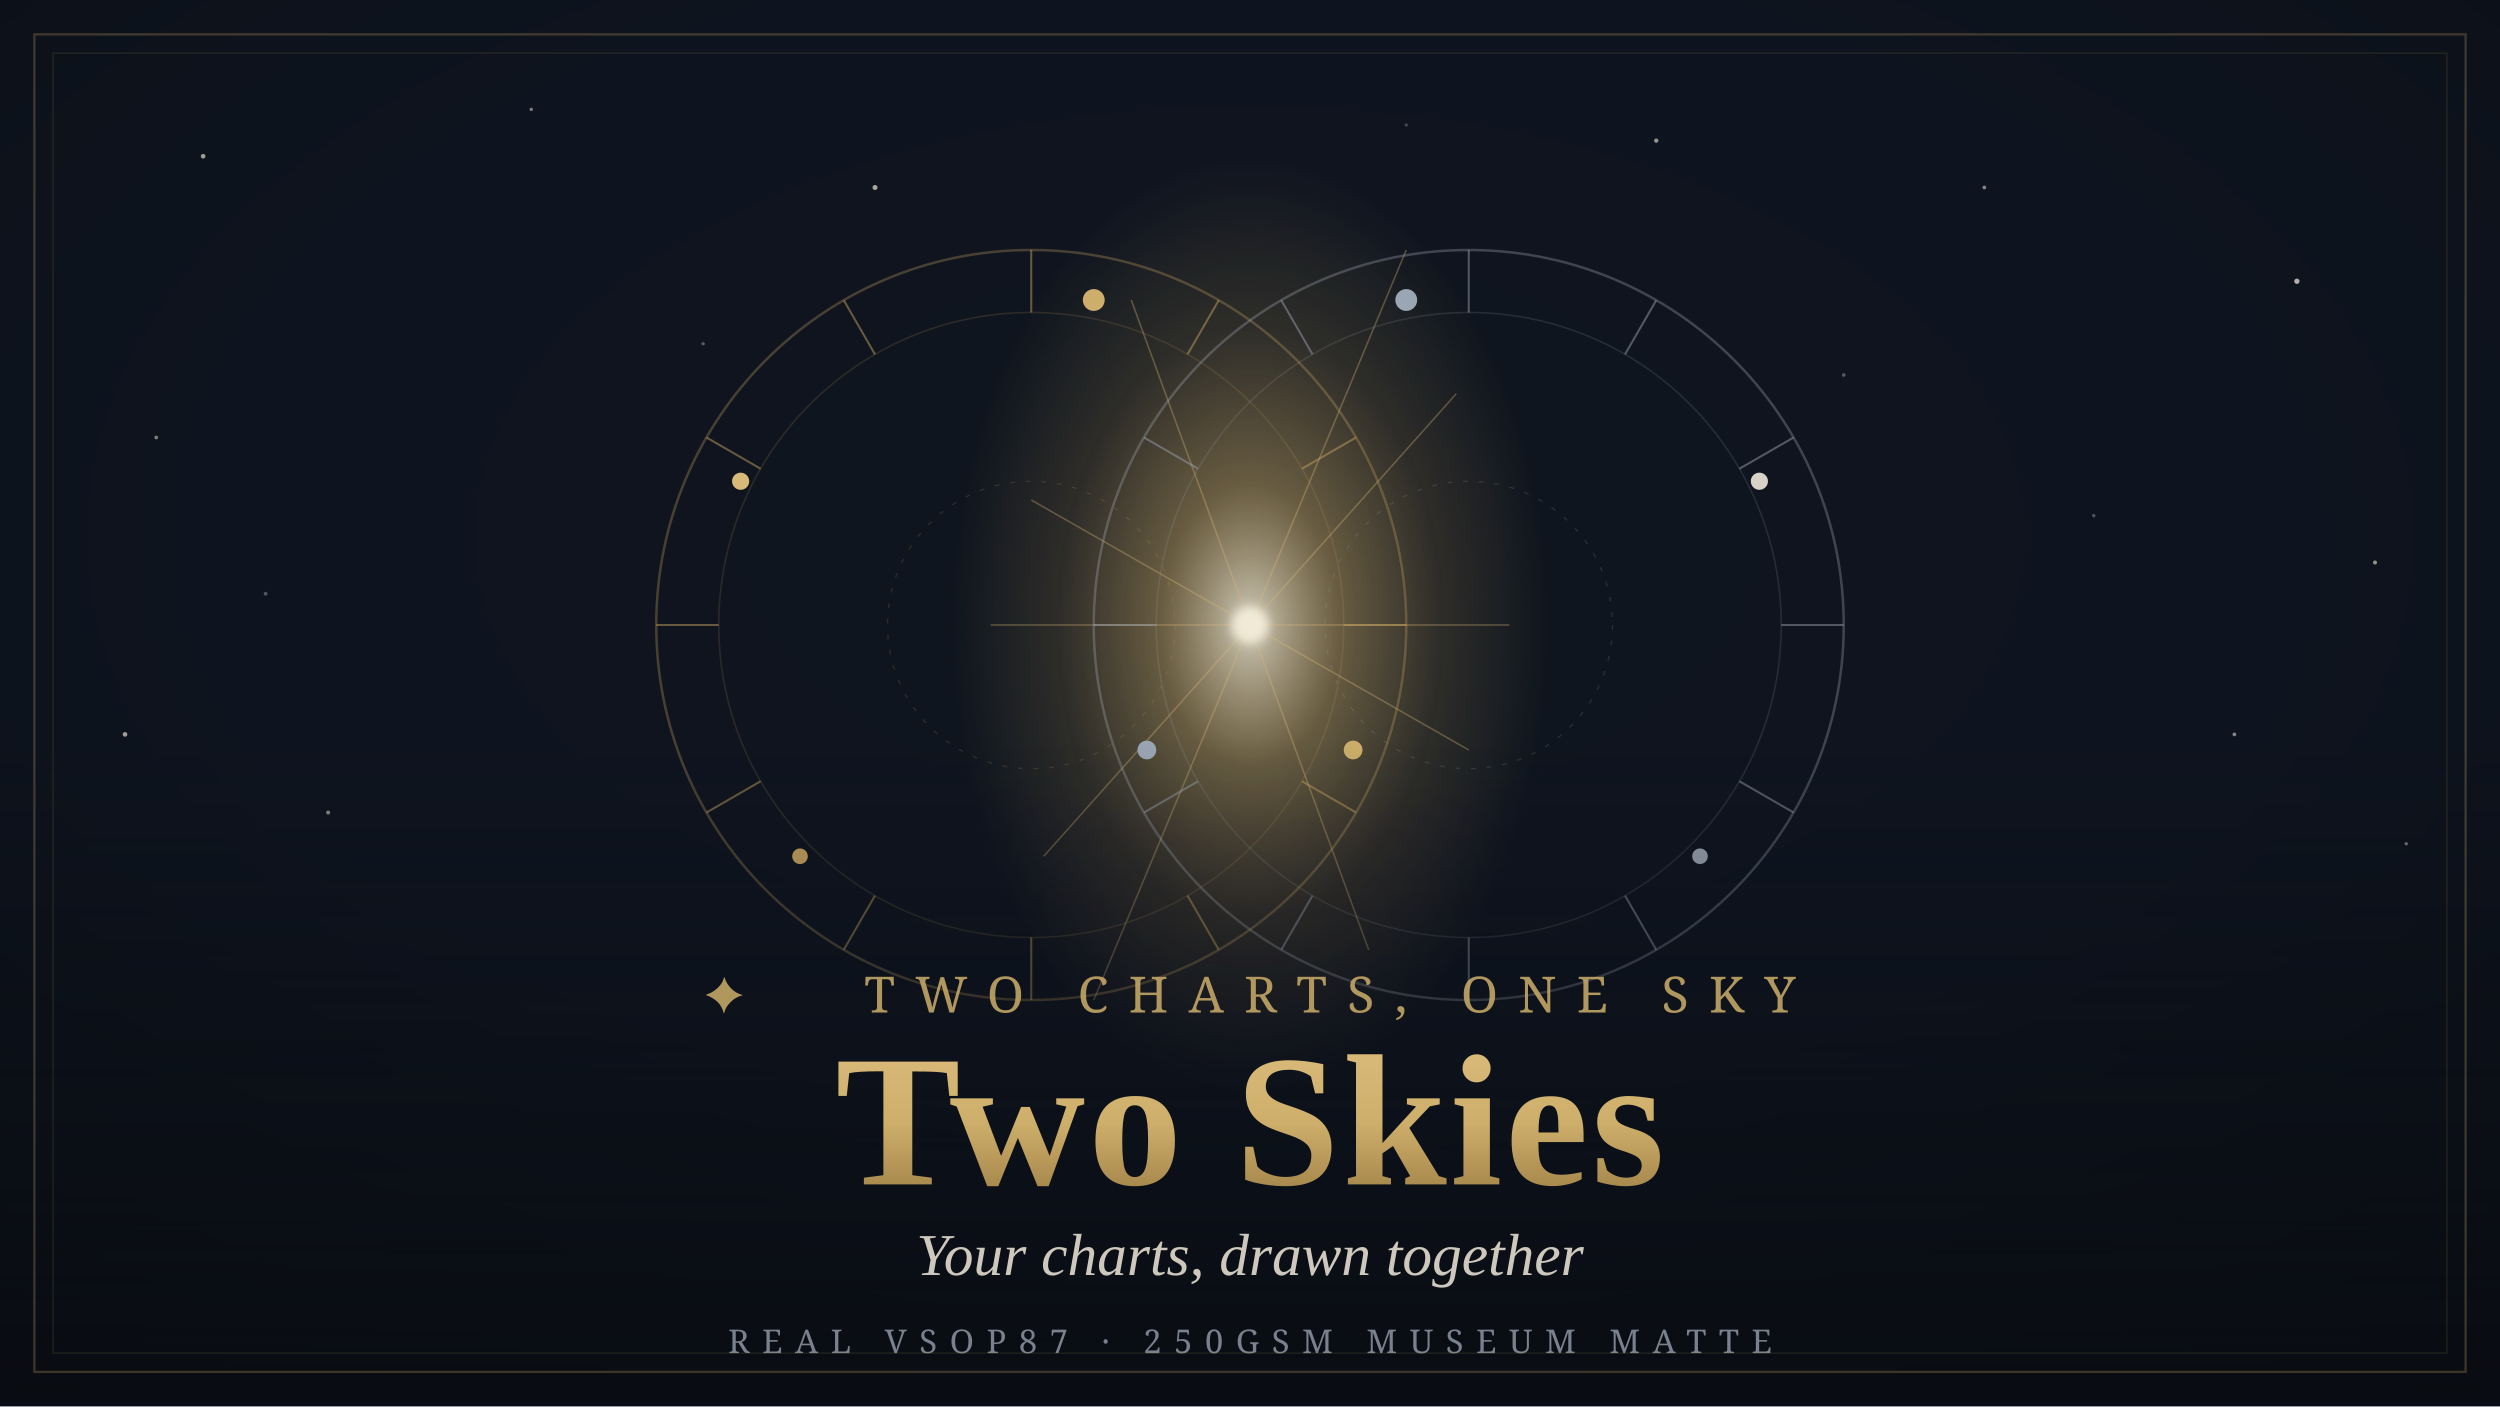
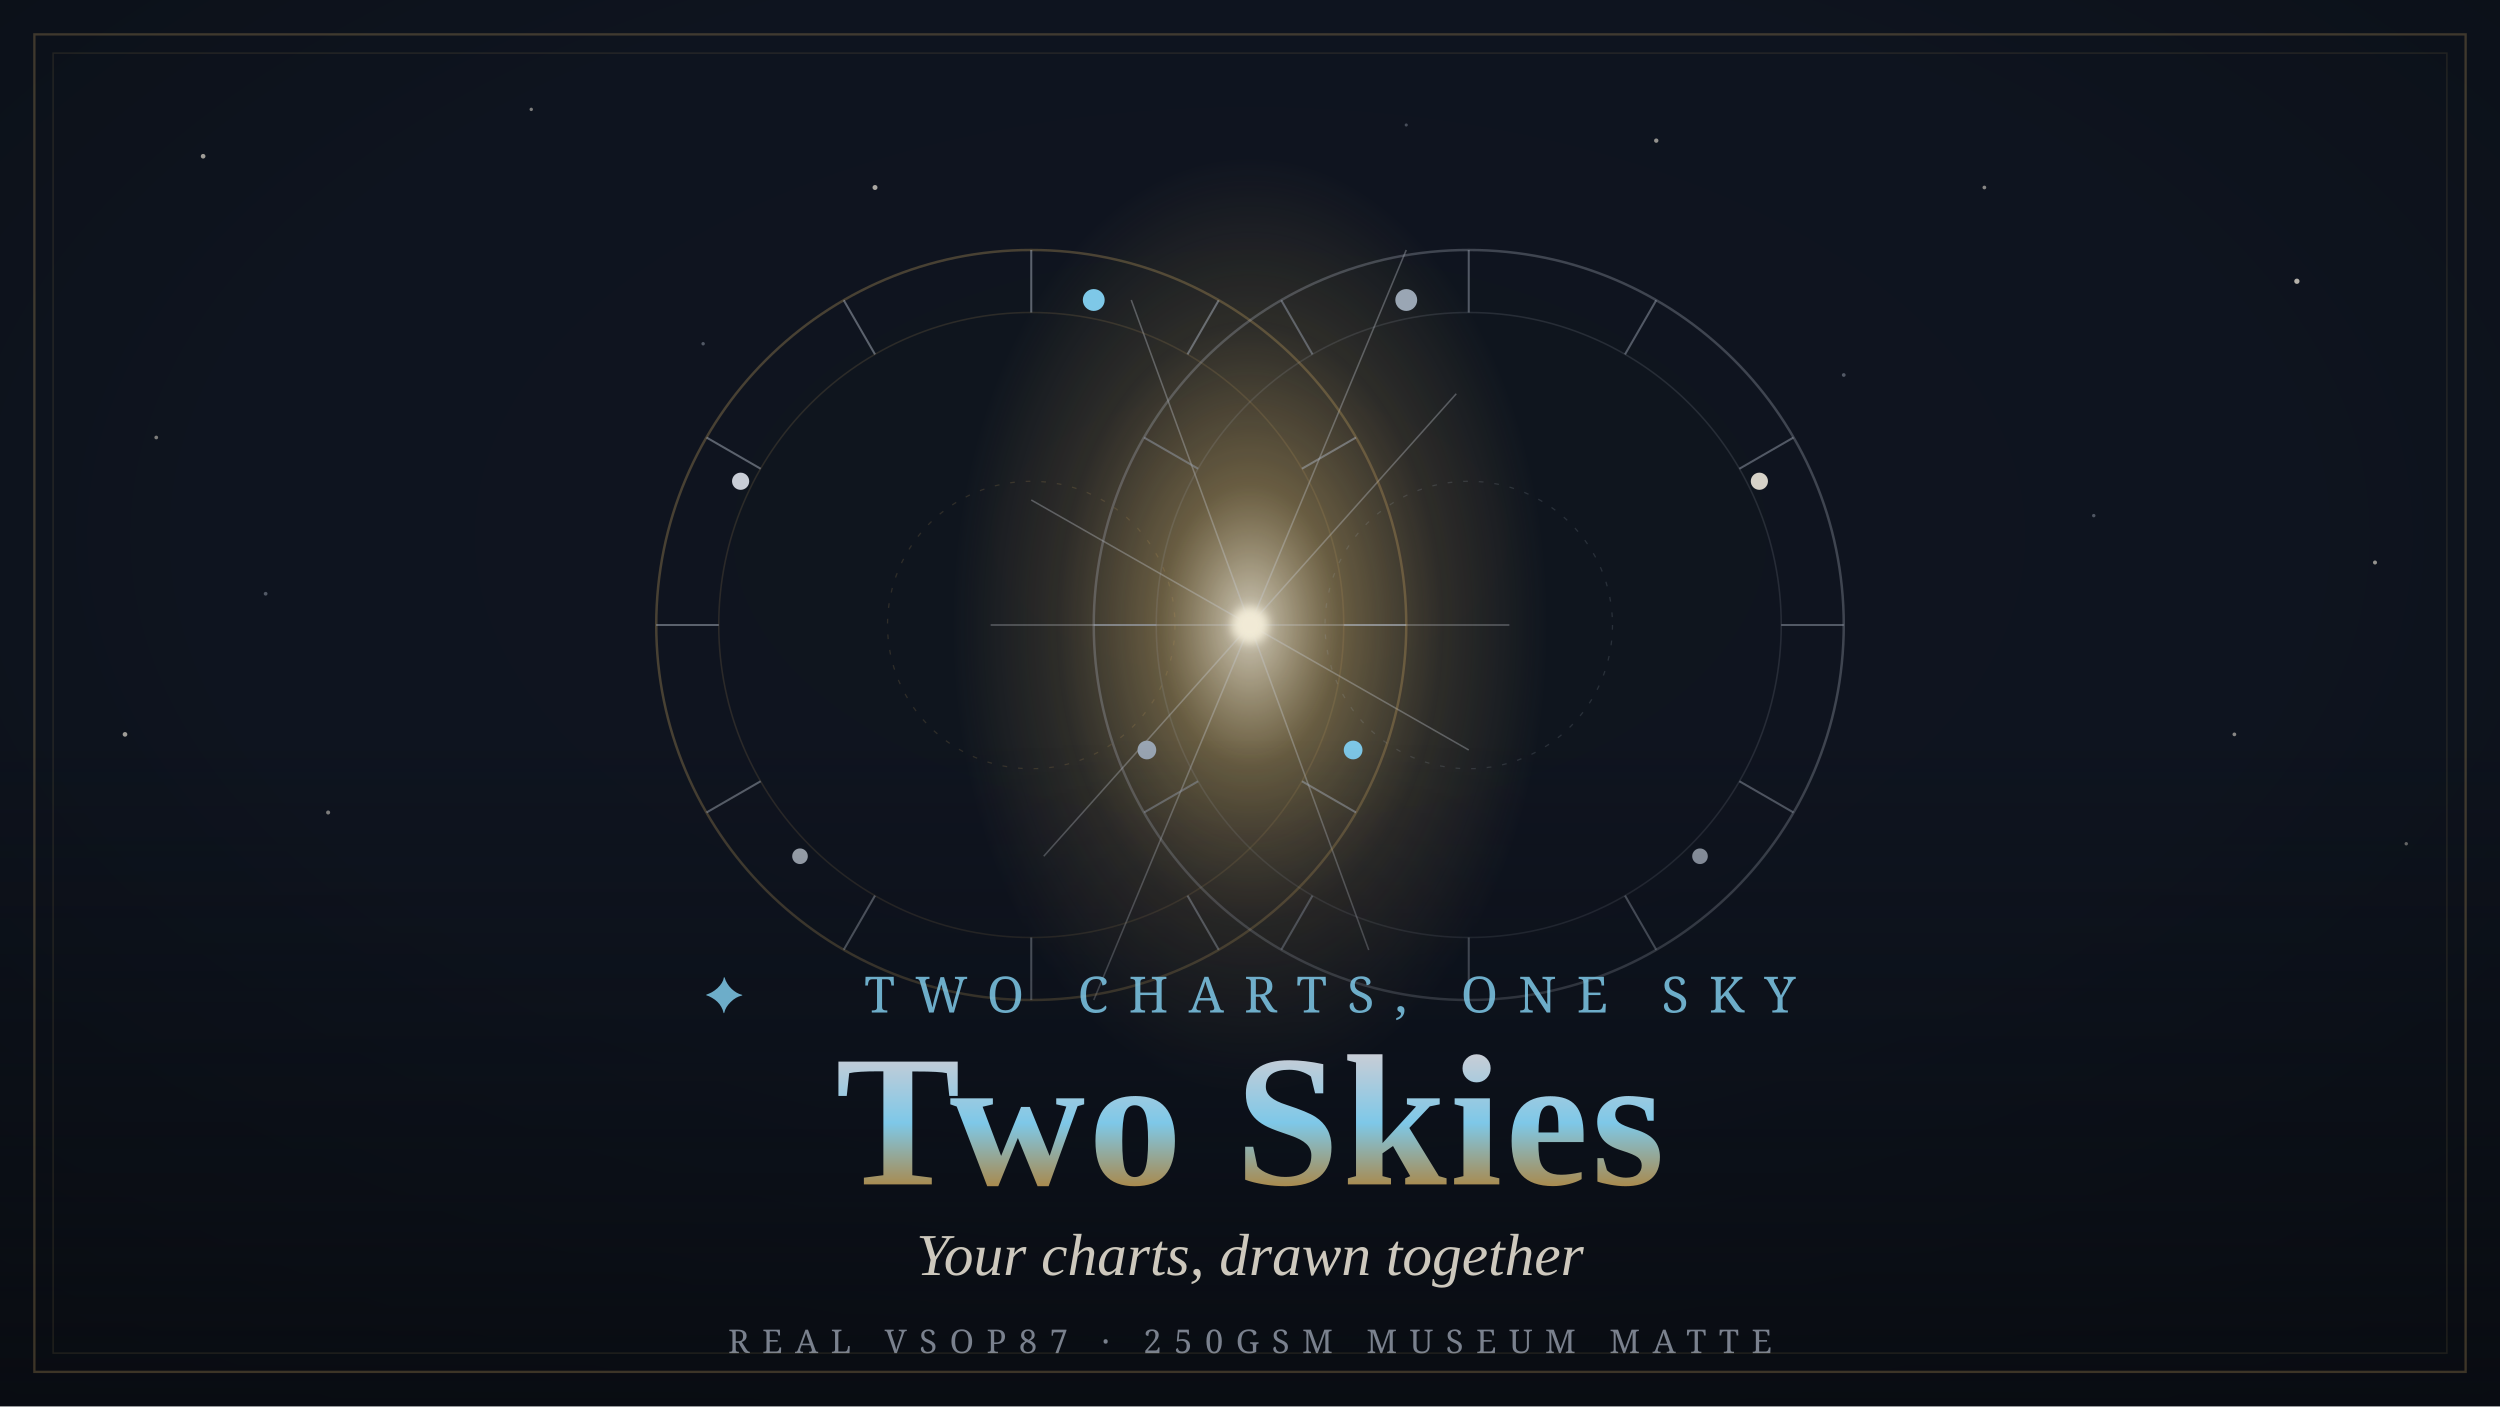
<svg xmlns="http://www.w3.org/2000/svg" viewBox="0 0 1600 900" width="1600" height="900" role="img" aria-label="Two Skies — two birth charts drawn together as one map, fine-art print">
  <defs>
    <radialGradient id="ts-void" cx="50%" cy="38%" r="82%">
      <stop offset="0%" stop-color="#10151E" />
      <stop offset="50%" stop-color="#0E141F" />
      <stop offset="100%" stop-color="#0A0E14" />
    </radialGradient>
    <radialGradient id="ts-glow" cx="50%" cy="50%" r="50%">
      <stop offset="0%" stop-color="#F1EAD6" />
      <stop offset="30%" stop-color="rgba(205,174,106,0.55)" />
      <stop offset="64%" stop-color="rgba(194,160,94,0.20)" />
      <stop offset="100%" stop-color="rgba(194,160,94,0)" />
    </radialGradient>
    <linearGradient id="ts-gold" x1="0" y1="0" x2="0" y2="1">
-       <stop offset="0%" stop-color="#D8B978" />
-       <stop offset="52%" stop-color="#CDAE6A" />
+       <stop offset="0%" stop-color="#C8CDD6" />
+       <stop offset="52%" stop-color="#7EC8E8" />
      <stop offset="100%" stop-color="#A98A4E" />
    </linearGradient>
    <linearGradient id="ts-scrim" x1="0" y1="0" x2="0" y2="1">
      <stop offset="0%" stop-color="rgba(9,12,18,0)" />
      <stop offset="68%" stop-color="rgba(9,12,18,0.52)" />
      <stop offset="100%" stop-color="rgba(9,12,18,0.92)" />
    </linearGradient>
    <filter id="ts-soft" x="-40%" y="-40%" width="180%" height="180%">
      <feGaussianBlur stdDeviation="3" />
    </filter>
  </defs>
  <rect width="1600" height="900" fill="url(#ts-void)" />
  <g fill="#ECE6D8">
    <circle cx="130" cy="100" r="1.5" opacity="0.65" />
    <circle cx="340" cy="70" r="1.1" opacity="0.5" />
    <circle cx="560" cy="120" r="1.6" opacity="0.7" />
    <circle cx="1060" cy="90" r="1.4" opacity="0.6" />
    <circle cx="1270" cy="120" r="1.2" opacity="0.55" />
    <circle cx="1470" cy="180" r="1.7" opacity="0.75" />
    <circle cx="1520" cy="360" r="1.3" opacity="0.6" />
    <circle cx="100" cy="280" r="1.2" opacity="0.5" />
    <circle cx="80" cy="470" r="1.5" opacity="0.65" />
    <circle cx="1430" cy="470" r="1.2" opacity="0.55" />
    <circle cx="1540" cy="540" r="1.1" opacity="0.45" />
    <circle cx="210" cy="520" r="1.3" opacity="0.55" />
  </g>
  <g fill="#969EAC">
    <circle cx="450" cy="220" r="1.1" opacity="0.5" />
    <circle cx="1180" cy="240" r="1.2" opacity="0.5" />
    <circle cx="900" cy="80" r="1" opacity="0.42" />
    <circle cx="1340" cy="330" r="1.1" opacity="0.48" />
    <circle cx="170" cy="380" r="1.2" opacity="0.5" />
  </g>
  <ellipse cx="800" cy="400" rx="190" ry="300" fill="url(#ts-glow)" opacity="0.85" />
-   <g stroke="#D8B978" stroke-width="1" fill="none" opacity="0.34">
+   <g stroke="#C8CDD6" stroke-width="1" fill="none" opacity="0.34">
    <line x1="932" y1="252" x2="668" y2="548" />
    <line x1="940" y1="480" x2="660" y2="320" />
    <line x1="900" y1="160" x2="700" y2="640" />
    <line x1="966" y1="400" x2="634" y2="400" />
    <line x1="876" y1="608" x2="724" y2="192" />
  </g>
  <g transform="translate(660 400)">
    <circle r="240" fill="none" stroke="rgba(194,160,94,0.32)" stroke-width="1.6" />
    <circle r="200" fill="none" stroke="rgba(194,160,94,0.16)" stroke-width="1" />
-     <g stroke="#C2A05E" stroke-width="1.3" opacity="0.5">
+     <g stroke="#A8B0BC" stroke-width="1.3" opacity="0.5">
      <line x1="0" y1="-240" x2="0" y2="-200" />
      <line transform="rotate(30)" x1="0" y1="-240" x2="0" y2="-200" />
      <line transform="rotate(60)" x1="0" y1="-240" x2="0" y2="-200" />
      <line transform="rotate(90)" x1="0" y1="-240" x2="0" y2="-200" />
      <line transform="rotate(120)" x1="0" y1="-240" x2="0" y2="-200" />
      <line transform="rotate(150)" x1="0" y1="-240" x2="0" y2="-200" />
      <line transform="rotate(180)" x1="0" y1="-240" x2="0" y2="-200" />
      <line transform="rotate(210)" x1="0" y1="-240" x2="0" y2="-200" />
      <line transform="rotate(240)" x1="0" y1="-240" x2="0" y2="-200" />
      <line transform="rotate(270)" x1="0" y1="-240" x2="0" y2="-200" />
      <line transform="rotate(300)" x1="0" y1="-240" x2="0" y2="-200" />
      <line transform="rotate(330)" x1="0" y1="-240" x2="0" y2="-200" />
    </g>
    <circle r="92" fill="none" stroke="rgba(194,160,94,0.18)" stroke-width="0.8" stroke-dasharray="3 7" />
-     <circle cx="40" cy="-208" r="7" fill="#CDAE6A" />
-     <circle cx="-186" cy="-92" r="5.5" fill="#D8B978" />
-     <circle cx="-148" cy="148" r="5" fill="#C2A05E" />
-     <circle cx="206" cy="80" r="6" fill="#CDAE6A" />
+     <circle cx="40" cy="-208" r="7" fill="#7EC8E8" />
+     <circle cx="-186" cy="-92" r="5.5" fill="#C8CDD6" />
+     <circle cx="-148" cy="148" r="5" fill="#A8B0BC" />
+     <circle cx="206" cy="80" r="6" fill="#7EC8E8" />
  </g>
  <g transform="translate(940 400)">
    <circle r="240" fill="none" stroke="rgba(166,174,184,0.32)" stroke-width="1.6" />
    <circle r="200" fill="none" stroke="rgba(166,174,184,0.16)" stroke-width="1" />
    <g stroke="#969EAC" stroke-width="1.3" opacity="0.5">
      <line x1="0" y1="-240" x2="0" y2="-200" />
      <line transform="rotate(30)" x1="0" y1="-240" x2="0" y2="-200" />
      <line transform="rotate(60)" x1="0" y1="-240" x2="0" y2="-200" />
      <line transform="rotate(90)" x1="0" y1="-240" x2="0" y2="-200" />
      <line transform="rotate(120)" x1="0" y1="-240" x2="0" y2="-200" />
      <line transform="rotate(150)" x1="0" y1="-240" x2="0" y2="-200" />
      <line transform="rotate(180)" x1="0" y1="-240" x2="0" y2="-200" />
      <line transform="rotate(210)" x1="0" y1="-240" x2="0" y2="-200" />
      <line transform="rotate(240)" x1="0" y1="-240" x2="0" y2="-200" />
      <line transform="rotate(270)" x1="0" y1="-240" x2="0" y2="-200" />
      <line transform="rotate(300)" x1="0" y1="-240" x2="0" y2="-200" />
      <line transform="rotate(330)" x1="0" y1="-240" x2="0" y2="-200" />
    </g>
    <circle r="92" fill="none" stroke="rgba(166,174,184,0.18)" stroke-width="0.8" stroke-dasharray="3 7" />
    <circle cx="-40" cy="-208" r="7" fill="#9AA6B4" />
    <circle cx="186" cy="-92" r="5.5" fill="#D6D2C8" />
    <circle cx="148" cy="148" r="5" fill="#969EAC" />
    <circle cx="-206" cy="80" r="6" fill="#9AA6B4" />
  </g>
  <circle cx="800" cy="400" r="12" fill="#F1EAD6" filter="url(#ts-soft)" />
  <rect y="470" width="1600" height="430" fill="url(#ts-scrim)" />
  <g text-anchor="middle" font-family="'Cinzel', 'Cormorant Garamond', Georgia, 'Times New Roman', serif">
-     <text x="800" y="648" font-size="32" letter-spacing="13" fill="#CDAE6A" opacity="0.85" font-family="'Cinzel', Georgia, serif">✦   TWO CHARTS, ONE SKY</text>
+     <text x="800" y="648" font-size="32" letter-spacing="13" fill="#7EC8E8" opacity="0.85" font-family="'Cinzel', Georgia, serif">✦   TWO CHARTS, ONE SKY</text>
    <text x="800" y="758" font-size="120" font-weight="600" fill="url(#ts-gold)" letter-spacing="2">Two Skies</text>
    <text x="800" y="816" font-size="38" font-style="italic" fill="#ECE6D8" opacity="0.86">Your charts, drawn together</text>
    <text x="800" y="866" font-size="21" letter-spacing="8" fill="#969EAC" opacity="0.8" font-family="'Cinzel', Georgia, serif">REAL VSOP87 · 250GSM MUSEUM MATTE</text>
  </g>
  <rect x="22" y="22" width="1556" height="856" fill="none" stroke="rgba(194,160,94,0.28)" stroke-width="1.5" />
  <rect x="34" y="34" width="1532" height="832" fill="none" stroke="rgba(194,160,94,0.12)" stroke-width="1" />
</svg>
